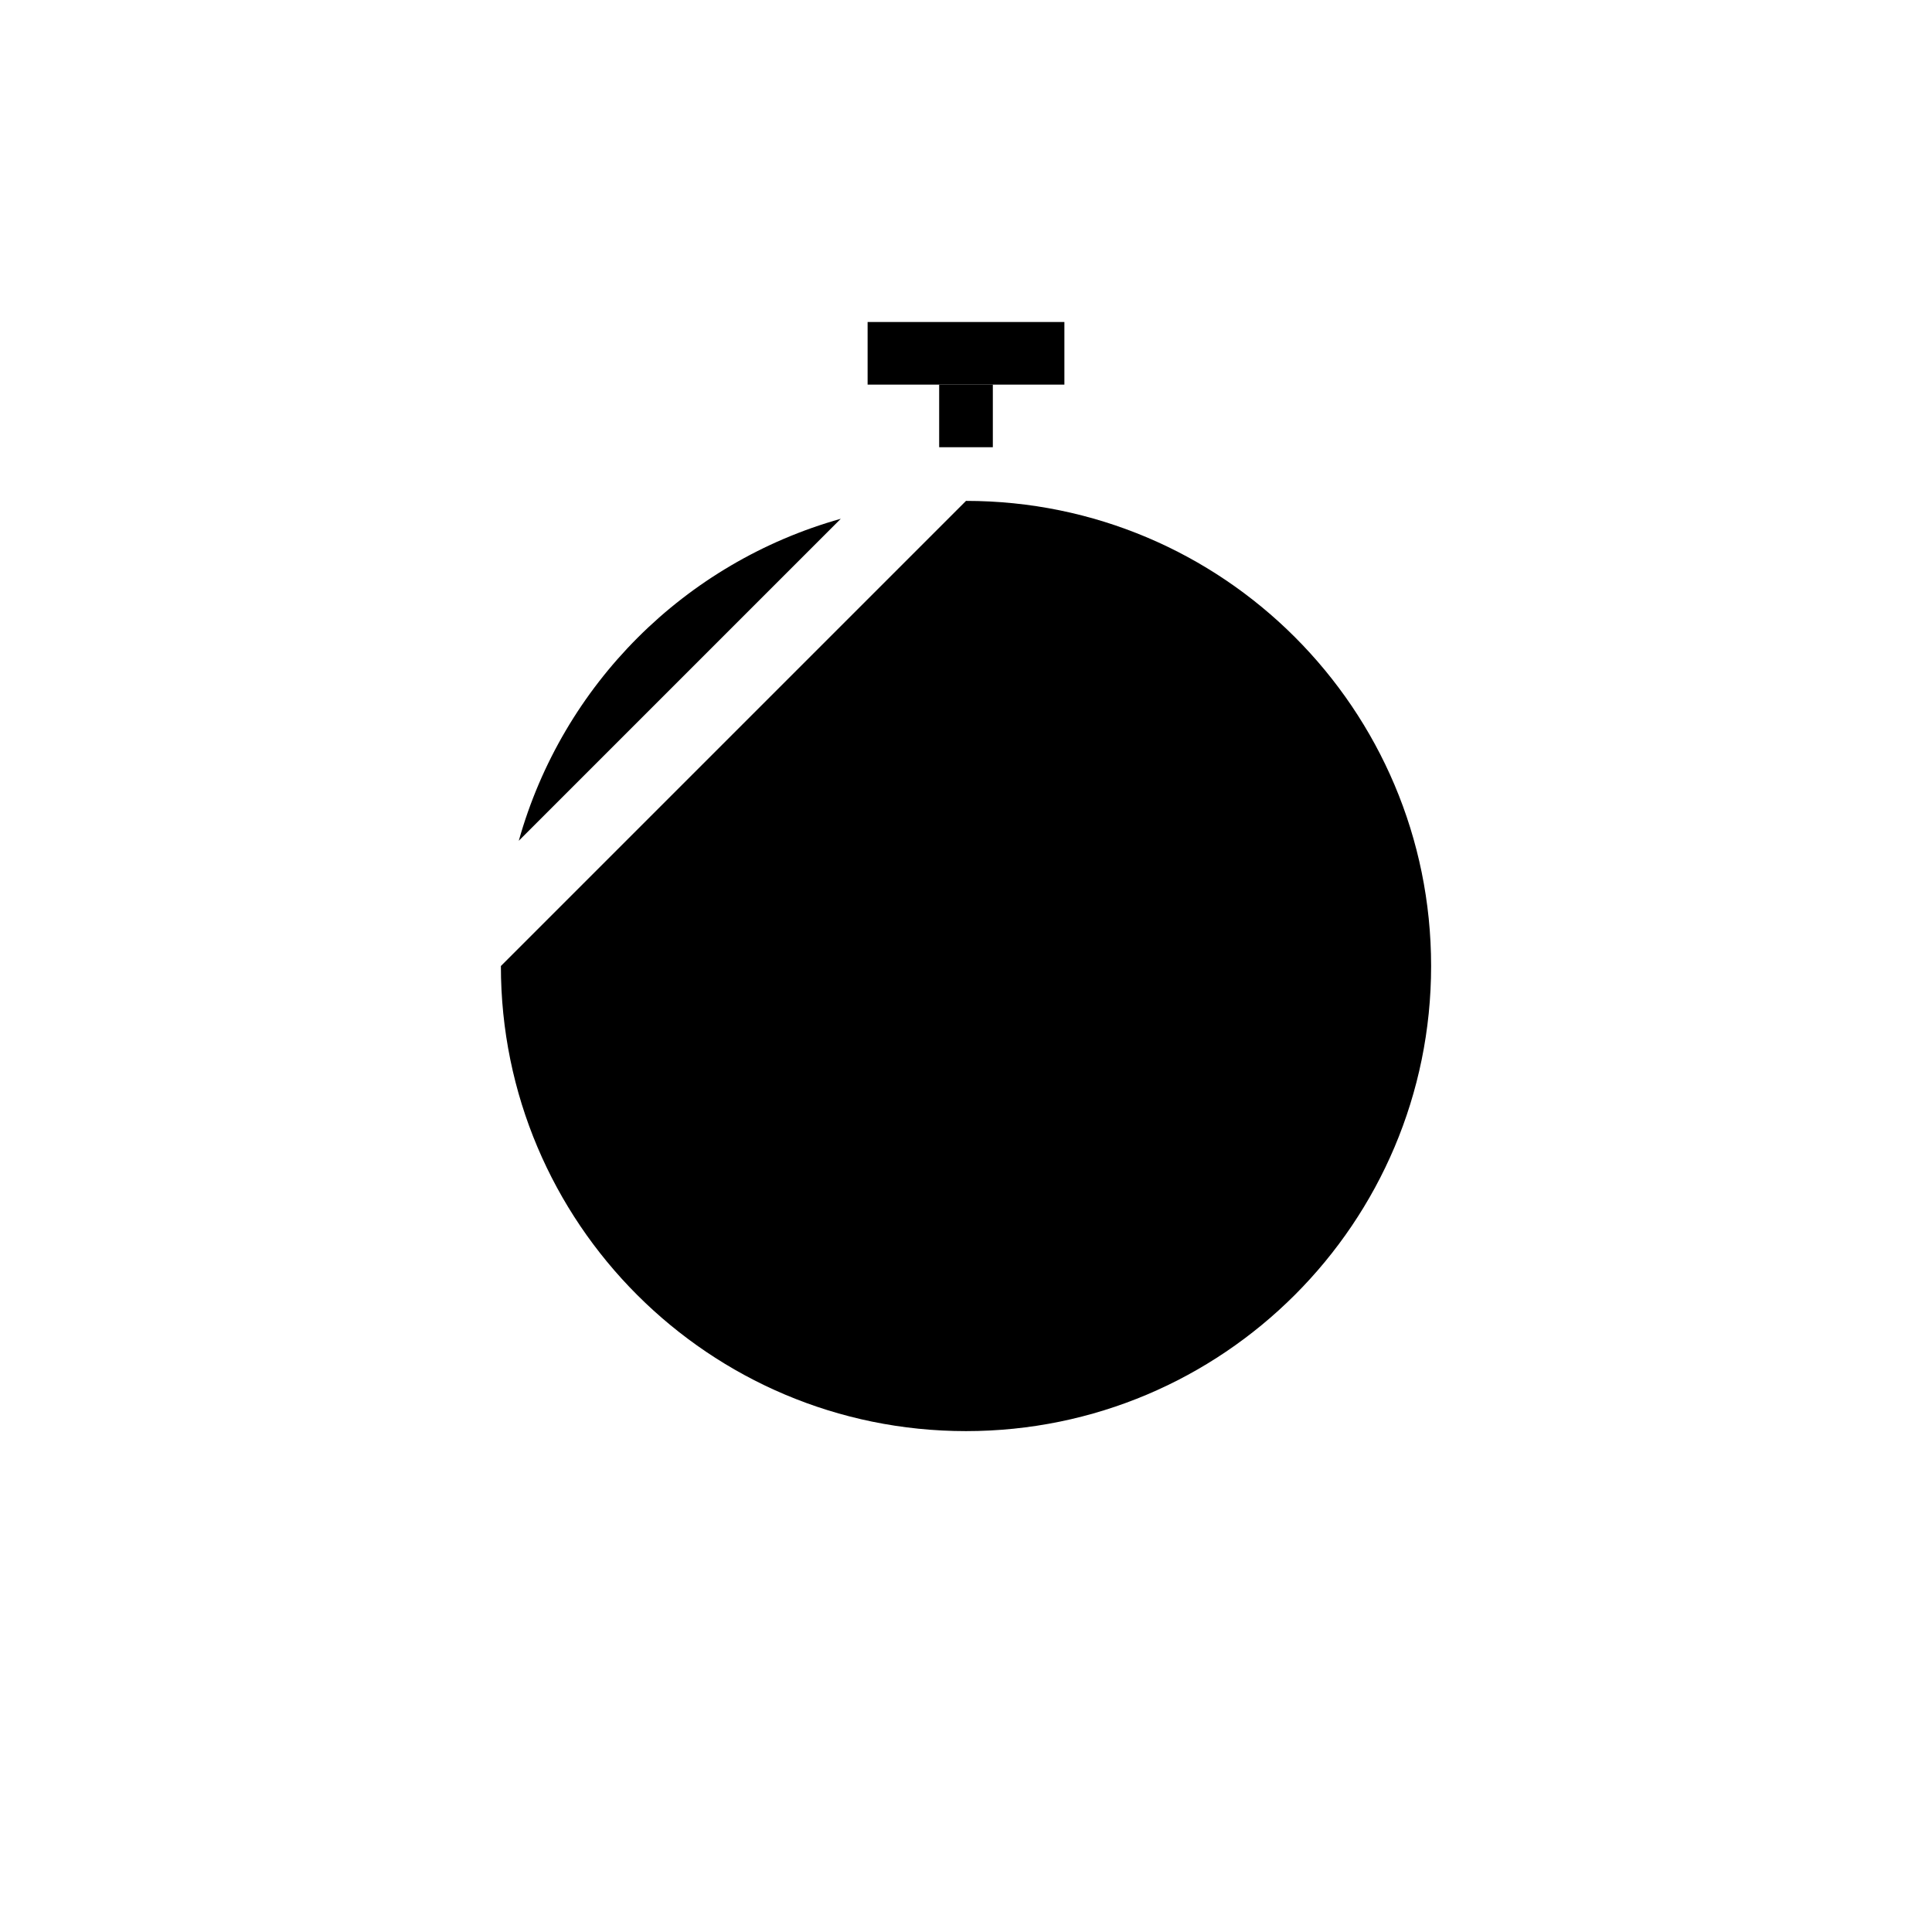
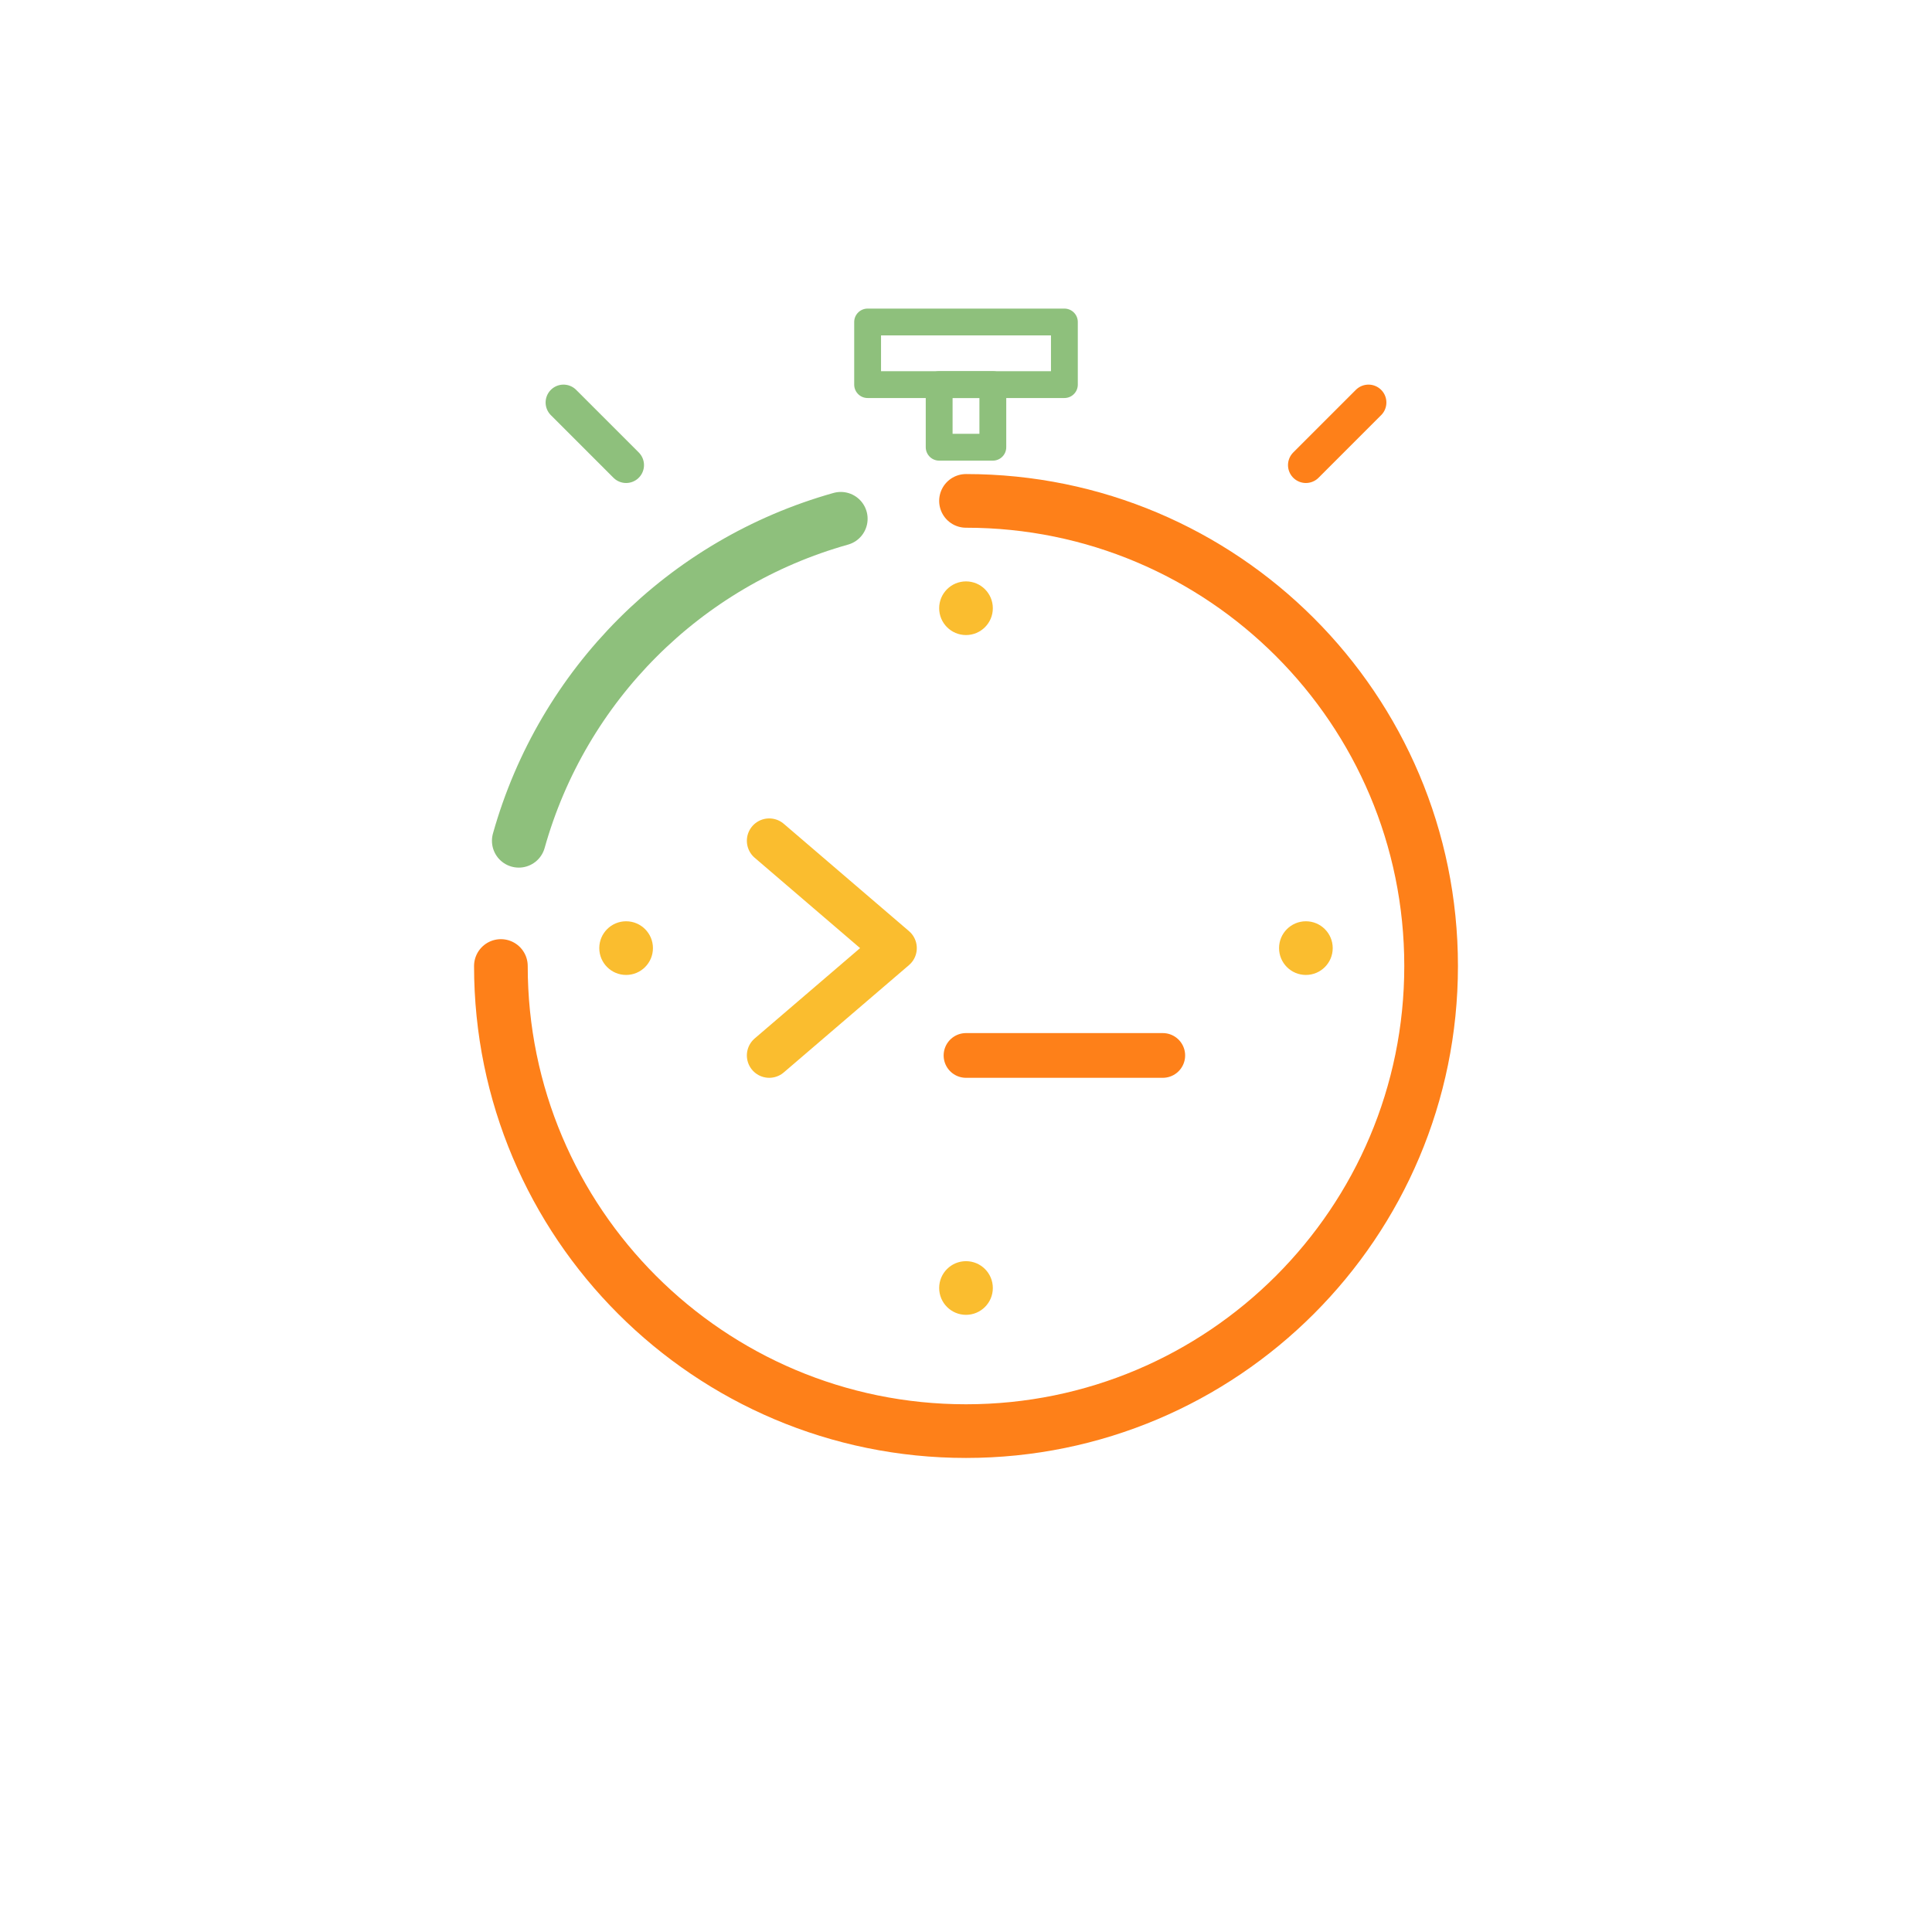
<svg xmlns="http://www.w3.org/2000/svg" width="108" height="108" viewBox="0 0 108 108">
-   <path fillColor="#8EC07C" d="M48.5,18 h11 v3.5 h-11 z" />
-   <path fillColor="#8EC07C" d="M52.5,21.5 h3 v3.5 h-3 z" />
-   <path strokeColor="#8EC07C" stroke-width="2.5" stroke-linecap="round" d="M35,26 L31.5,22.5" />
-   <path strokeColor="#FE8019" stroke-width="2.5" stroke-linecap="round" d="M73,26 L76.5,22.5" />
-   <path strokeColor="#FE8019" stroke-width="3.5" stroke-linecap="round" d="M54,28 A26,26 0 1,1 28,54" />
-   <path strokeColor="#8EC07C" stroke-width="3.5" stroke-linecap="round" d="M29,47 A26,26 0 0,1 47,29" />
-   <path fillColor="#FABD2F" d="M54,34 A1.5,1.5 0 1,1 54,37 A1.5,1.5 0 1,1 54,34" />
-   <path fillColor="#FABD2F" d="M73,53 A1.5,1.5 0 1,1 73,56 A1.5,1.5 0 1,1 73,53" />
-   <path fillColor="#FABD2F" d="M54,72 A1.5,1.5 0 1,1 54,75 A1.5,1.5 0 1,1 54,72" />
-   <path fillColor="#FABD2F" d="M35,53 A1.5,1.5 0 1,1 35,56 A1.5,1.5 0 1,1 35,53" />
-   <path strokeColor="#FABD2F" stroke-width="3.2" stroke-linecap="round" stroke-linejoin="round" d="M43,47 L50,53 L43,59" />
-   <path strokeColor="#FE8019" stroke-width="3.2" stroke-linecap="round" d="M54,59 L65,59" />
+   <rect x="48.5" y="18" width="11" height="3.5" fill="none" stroke="#8EC07C" stroke-width="1.5" stroke-linejoin="round" />
+   <rect x="52.5" y="21.5" width="3" height="3.5" fill="none" stroke="#8EC07C" stroke-width="1.5" stroke-linejoin="round" />
+   <line x1="35" y1="26" x2="31.5" y2="22.5" stroke="#8EC07C" stroke-width="2" stroke-linecap="round" />
+   <line x1="73" y1="26" x2="76.5" y2="22.5" stroke="#FE8019" stroke-width="2" stroke-linecap="round" />
+   <path d="M54,28 A26,26 0 1,1 28,54" fill="none" stroke="#FE8019" stroke-width="3" stroke-linecap="round" />
+   <path d="M29,47 A26,26 0 0,1 47,29" fill="none" stroke="#8EC07C" stroke-width="3" stroke-linecap="round" />
+   <circle cx="54" cy="34" r="1.5" fill="#FABD2F" stroke="none" />
+   <circle cx="73" cy="53" r="1.5" fill="#FABD2F" stroke="none" />
+   <circle cx="54" cy="72" r="1.5" fill="#FABD2F" stroke="none" />
+   <circle cx="35" cy="53" r="1.5" fill="#FABD2F" stroke="none" />
+   <path d="M43,47 L50,53 L43,59" fill="none" stroke="#FABD2F" stroke-width="2.5" stroke-linecap="round" stroke-linejoin="round" />
+   <line x1="54" y1="59" x2="65" y2="59" stroke="#FE8019" stroke-width="2.5" stroke-linecap="round" />
</svg>
